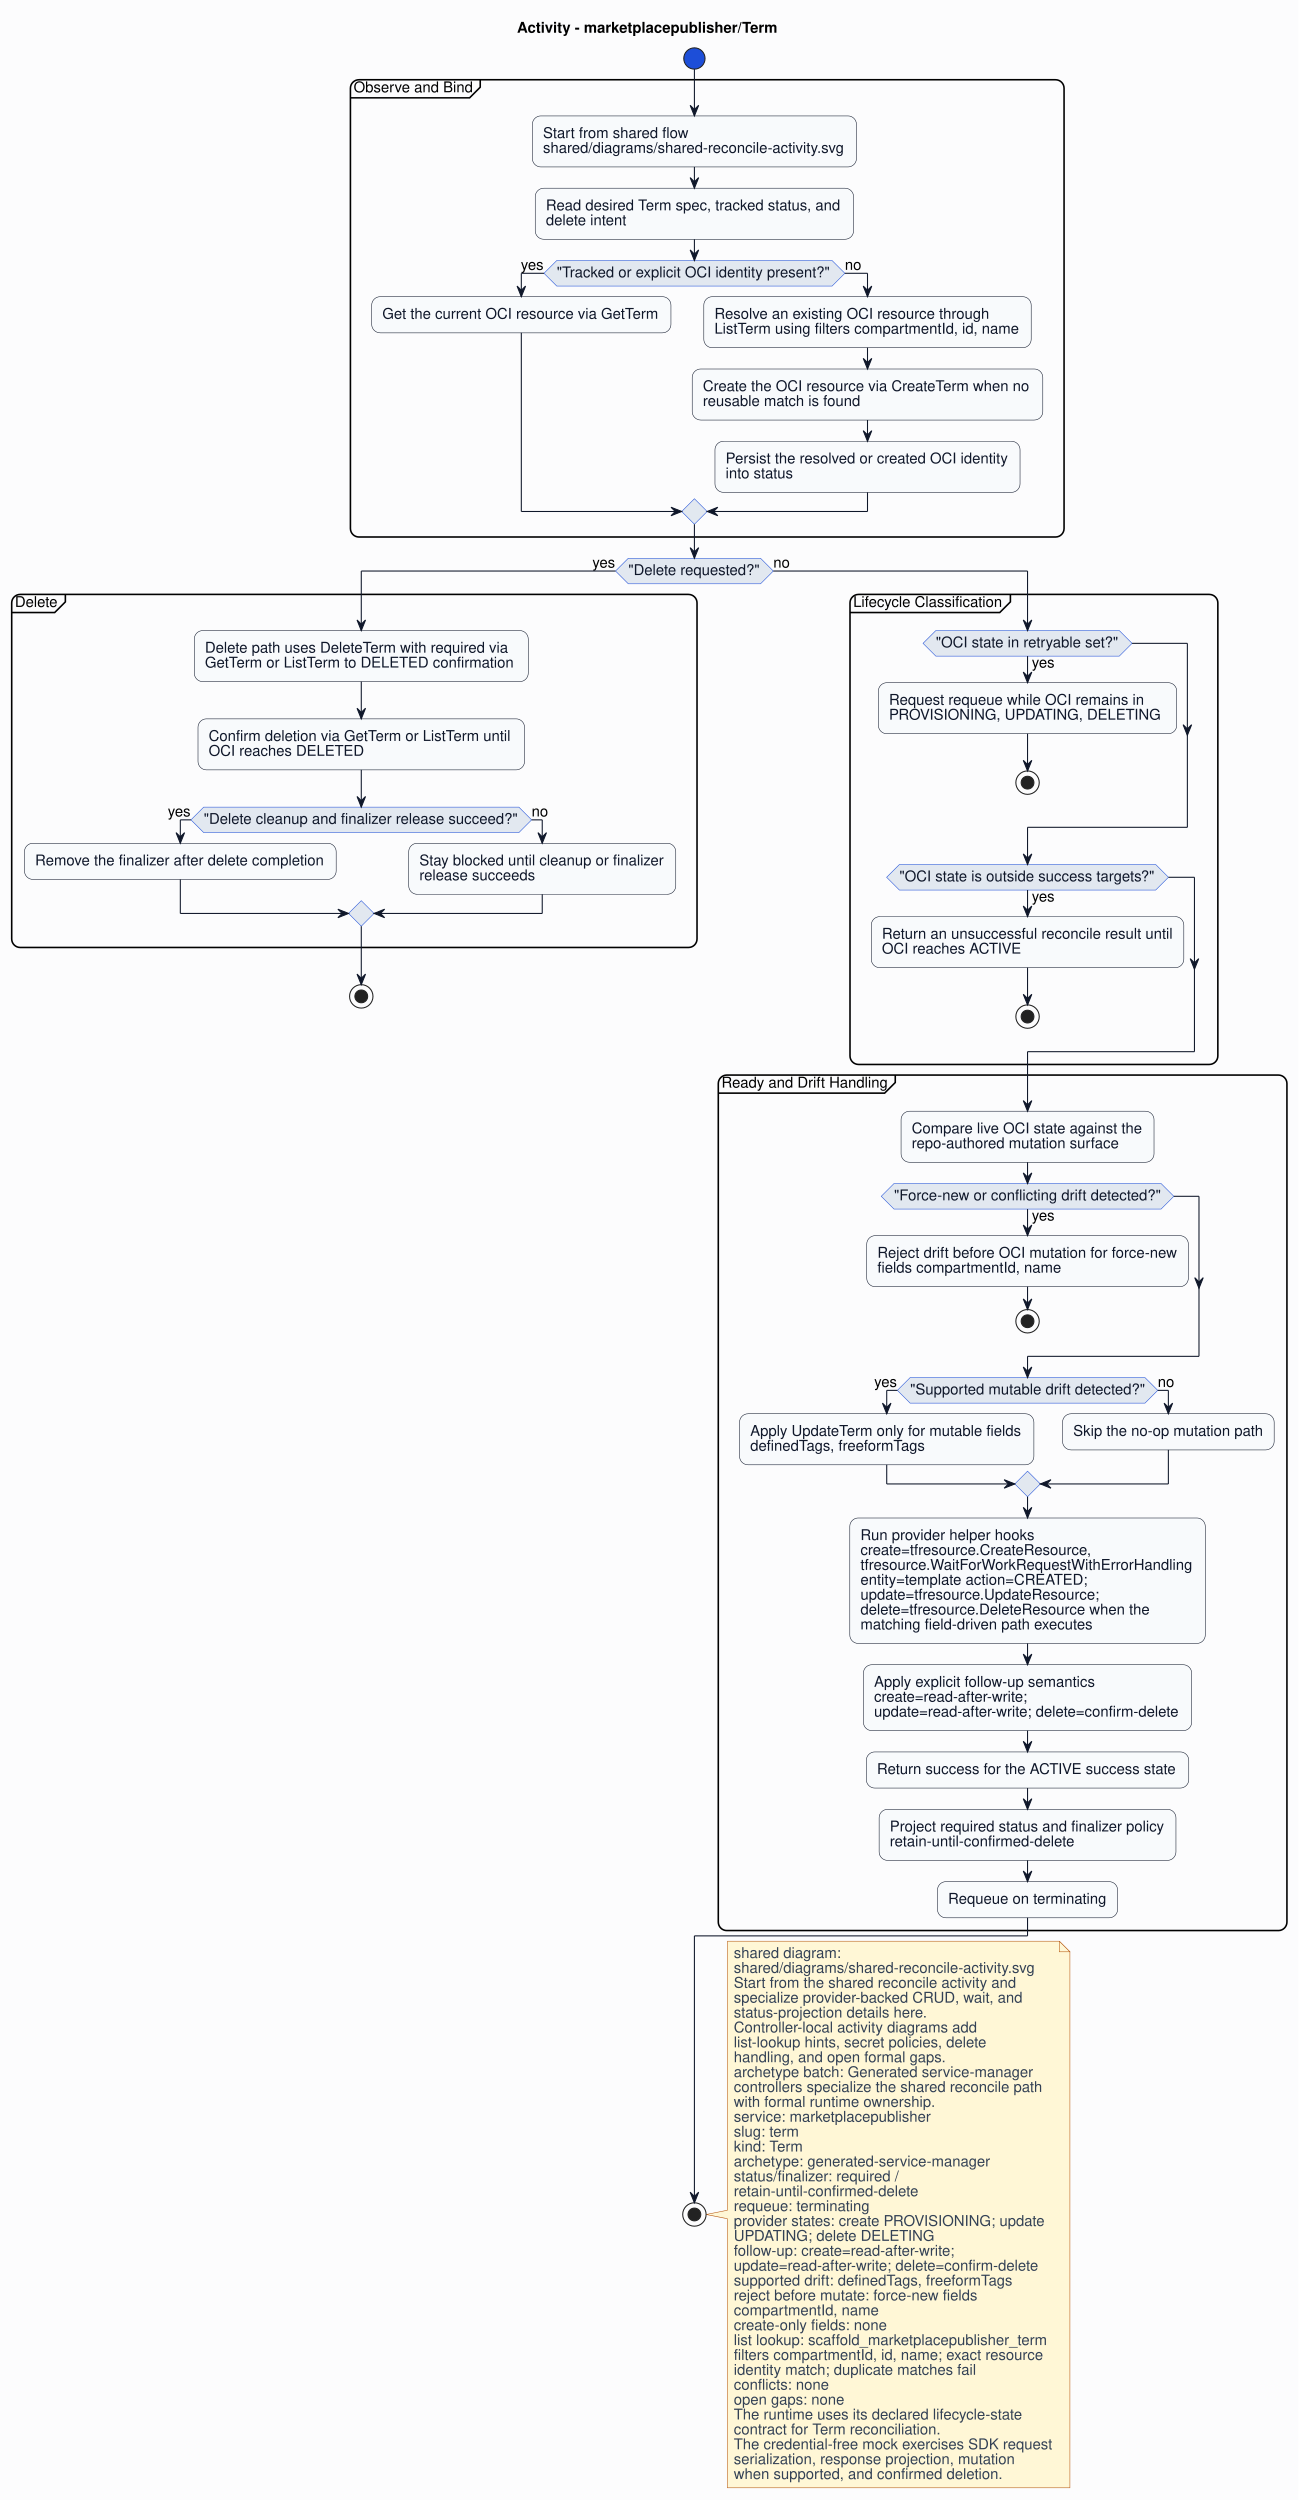
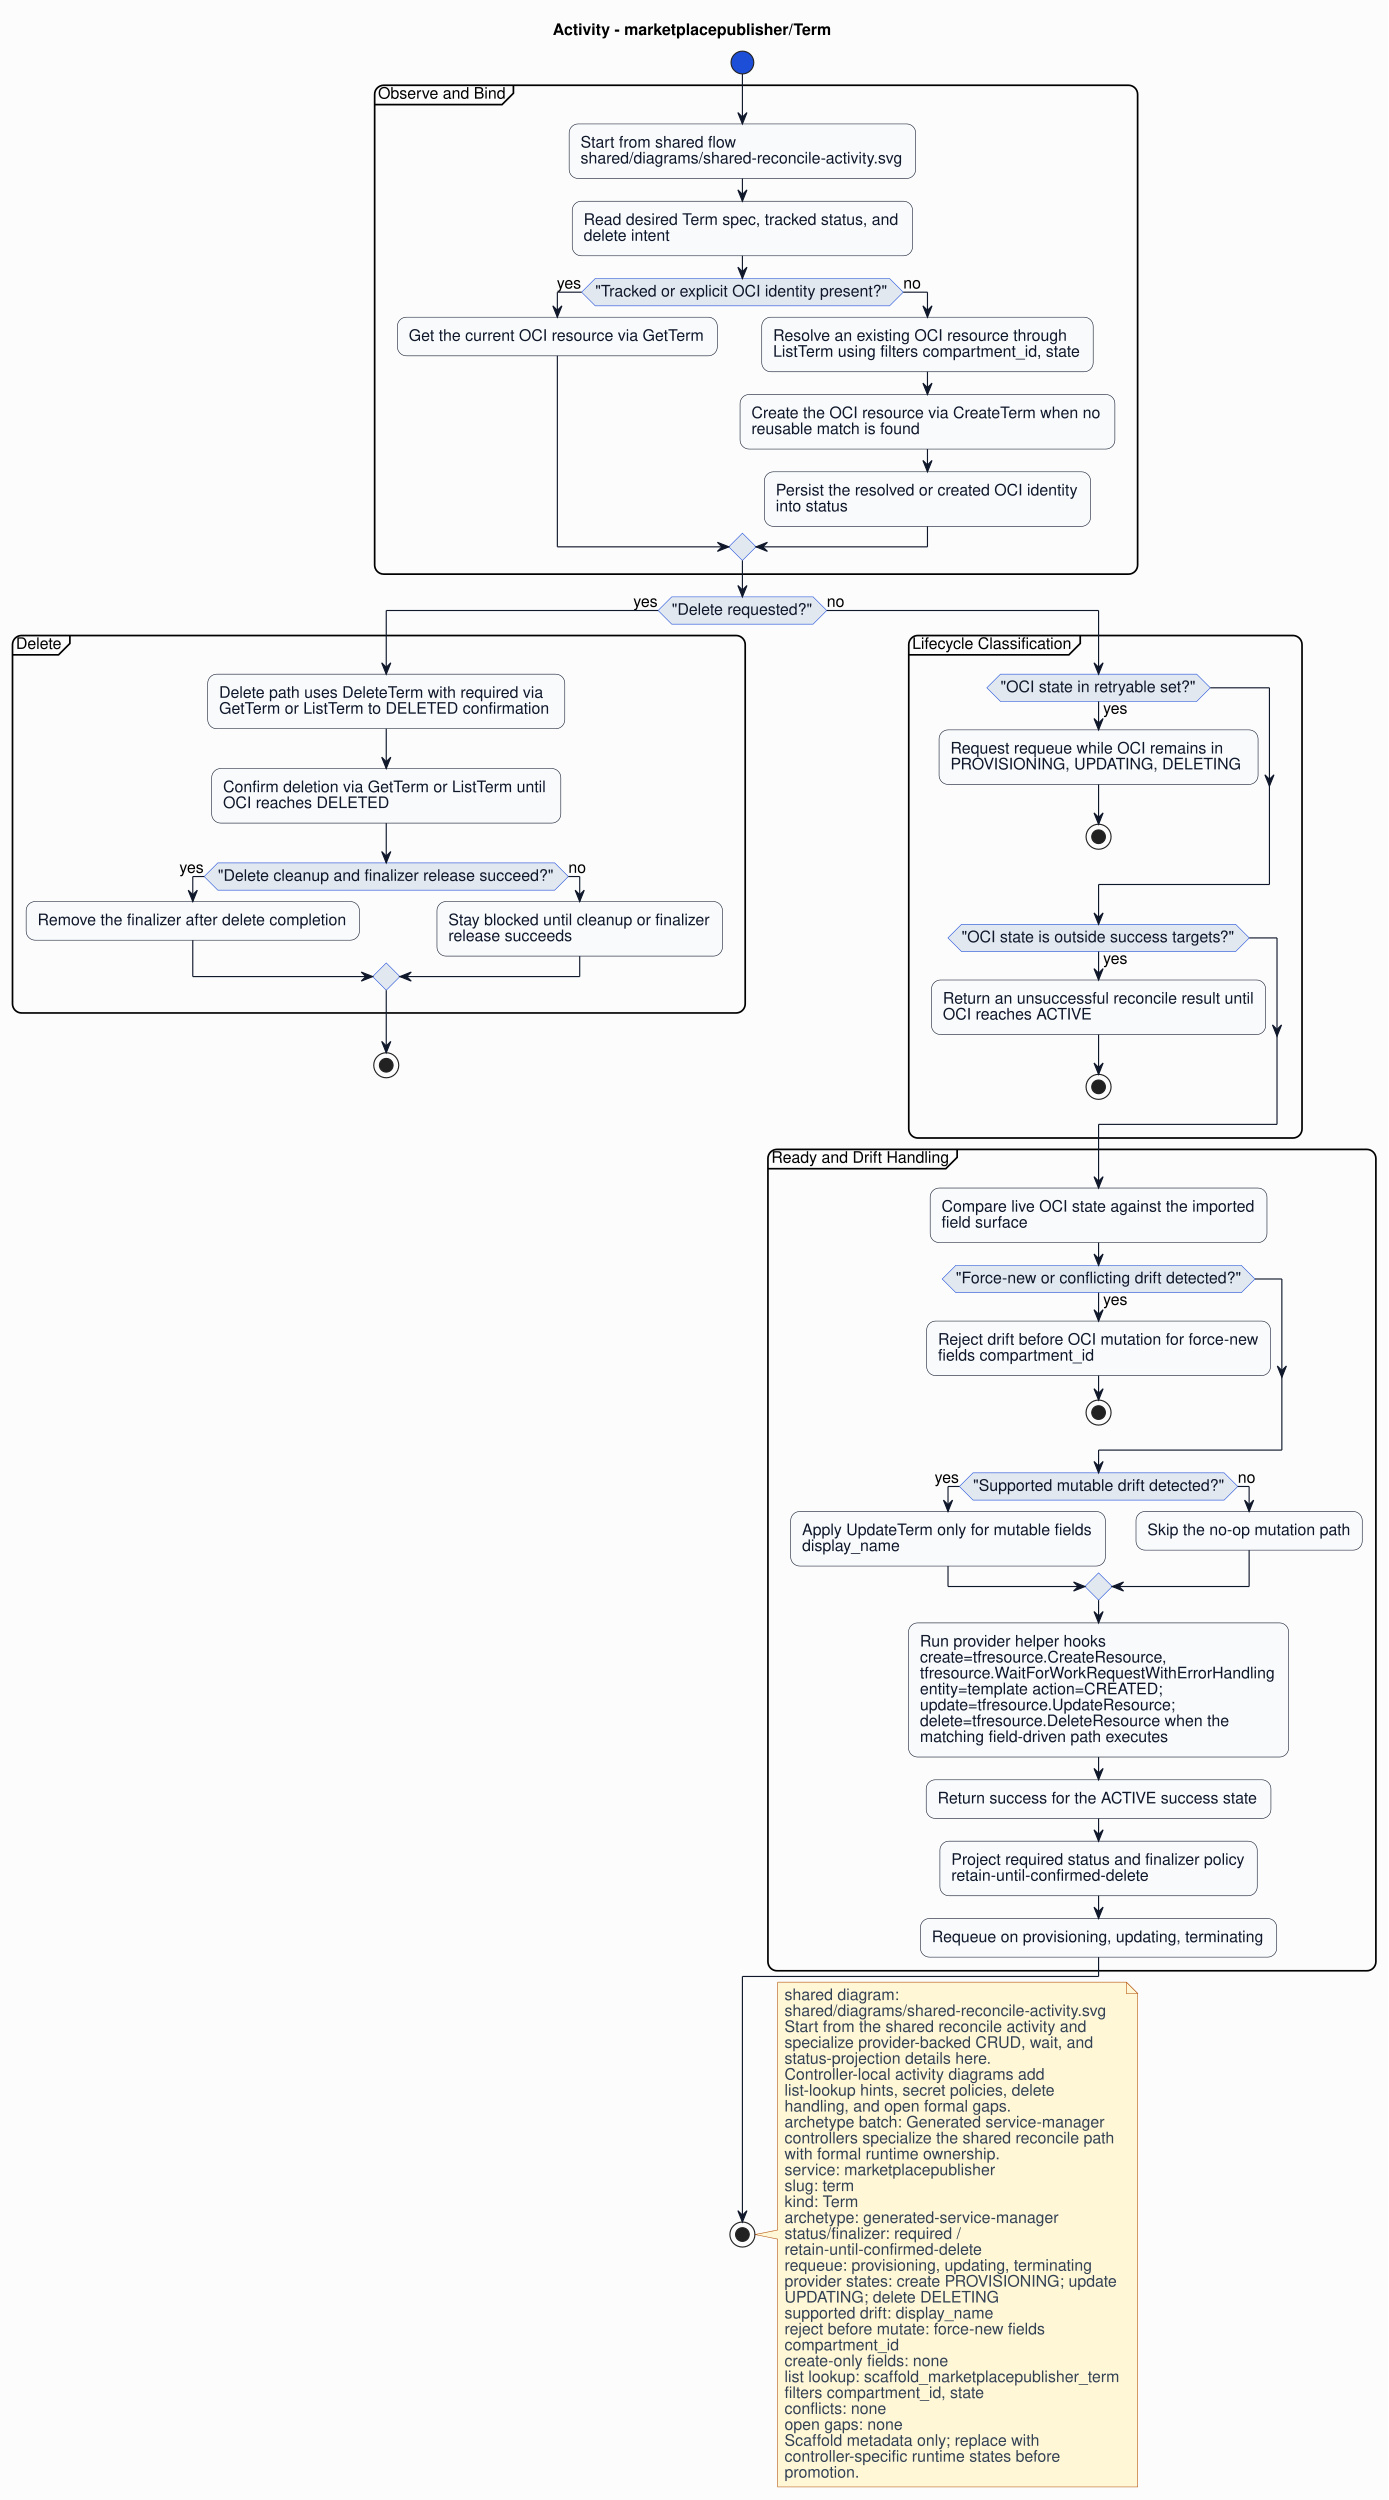
- <svg xmlns="http://www.w3.org/2000/svg" contentStyleType="text/css" data-diagram-type="ACTIVITY" height="2351px" preserveAspectRatio="none" style="width:1221px;height:2351px;background:#FCFCFD;" version="1.1" viewBox="0 0 1221 2351" width="1221px" zoomAndPan="magnify">
+ <svg xmlns="http://www.w3.org/2000/svg" contentStyleType="text/css" data-diagram-type="ACTIVITY" height="2199px" preserveAspectRatio="none" style="width:1221px;height:2199px;background:#FCFCFD;" version="1.1" viewBox="0 0 1221 2199" width="1221px" zoomAndPan="magnify">
  <defs />
  <g>
-     <rect fill="#FCFCFD" height="2351" style="stroke:none;stroke-width:1;" width="1221" x="0" y="0" />
+     <rect fill="#FCFCFD" height="2199" style="stroke:none;stroke-width:1;" width="1221" x="0" y="0" />
    <g class="title" data-source-line="10">
      <text fill="#000000" font-family="Helvetica" font-size="14" font-weight="bold" lengthAdjust="spacing" textLength="245.861" x="486.185" y="30.78">Activity - marketplacepublisher/Term</text>
    </g>
    <ellipse cx="653.023" cy="55" fill="#1D4ED8" rx="10" ry="10" style="stroke:#222222;stroke-width:1;" />
    <rect fill="none" height="430" rx="8" ry="8" style="stroke:#000000;stroke-width:1.5;" width="671.108" x="329.536" y="75" />
    <path d="M451.604,75 L451.604,82 L441.604,92 L329.536,92" fill="none" style="stroke:#000000;stroke-width:1.5;" />
    <text fill="#000000" font-family="Helvetica" font-size="14" lengthAdjust="spacing" textLength="112.068" x="332.536" y="86.78">Observe and Bind</text>
    <rect fill="#F8FAFC" height="48" rx="8" ry="8" style="stroke:#0F172A;stroke-width:0.5;" width="304.785" x="500.63" y="109" />
    <text fill="#0F172A" font-family="Helvetica" font-size="14" lengthAdjust="spacing" textLength="136.938" x="510.63" y="129.78">Start from shared flow</text>
    <text fill="#0F172A" font-family="Helvetica" font-size="14" lengthAdjust="spacing" textLength="284.785" x="510.63" y="143.78">shared/diagrams/shared-reconcile-activity.svg</text>
    <rect fill="#F8FAFC" height="48" rx="8" ry="8" style="stroke:#0F172A;stroke-width:0.5;" width="299.357" x="503.344" y="177" />
    <text fill="#0F172A" font-family="Helvetica" font-size="14" lengthAdjust="spacing" textLength="279.357" x="513.344" y="197.78">Read desired Term spec, tracked status, and</text>
    <text fill="#0F172A" font-family="Helvetica" font-size="14" lengthAdjust="spacing" textLength="76.282" x="513.344" y="211.78">delete intent</text>
    <polygon fill="#E2E8F0" points="523.557,245,782.489,245,794.489,257,782.489,269,523.557,269,511.557,257,523.557,245" style="stroke:#1D4ED8;stroke-width:0.5;" />
    <text fill="#0F172A" font-family="Helvetica" font-size="14" lengthAdjust="spacing" textLength="258.932" x="523.557" y="260.78">"Tracked or explicit OCI identity present?"</text>
    <text fill="#000000" font-family="Helvetica" font-size="14" lengthAdjust="spacing" textLength="21.786" x="489.771" y="253.78">yes</text>
    <text fill="#000000" font-family="Helvetica" font-size="14" lengthAdjust="spacing" textLength="15.572" x="794.489" y="253.78">no</text>
    <rect fill="#F8FAFC" height="34" rx="8" ry="8" style="stroke:#0F172A;stroke-width:0.5;" width="281.42" x="349.536" y="279" />
    <text fill="#0F172A" font-family="Helvetica" font-size="14" lengthAdjust="spacing" textLength="261.42" x="359.536" y="299.78">Get the current OCI resource via GetTerm</text>
-     <rect fill="#F8FAFC" height="48" rx="8" ry="8" style="stroke:#0F172A;stroke-width:0.5;" width="307.882" x="661.859" y="279" />
-     <text fill="#0F172A" font-family="Helvetica" font-size="14" lengthAdjust="spacing" textLength="259.909" x="671.859" y="299.78">Resolve an existing OCI resource through</text>
-     <text fill="#0F172A" font-family="Helvetica" font-size="14" lengthAdjust="spacing" textLength="287.882" x="671.859" y="313.78">ListTerm using filters compartmentId, id, name</text>
+     <rect fill="#F8FAFC" height="48" rx="8" ry="8" style="stroke:#0F172A;stroke-width:0.5;" width="291.544" x="670.028" y="279" />
+     <text fill="#0F172A" font-family="Helvetica" font-size="14" lengthAdjust="spacing" textLength="259.909" x="680.028" y="299.78">Resolve an existing OCI resource through</text>
+     <text fill="#0F172A" font-family="Helvetica" font-size="14" lengthAdjust="spacing" textLength="271.544" x="680.028" y="313.78">ListTerm using filters compartment_id, state</text>
    <rect fill="#F8FAFC" height="48" rx="8" ry="8" style="stroke:#0F172A;stroke-width:0.5;" width="329.688" x="650.956" y="347" />
    <text fill="#0F172A" font-family="Helvetica" font-size="14" lengthAdjust="spacing" textLength="309.688" x="660.956" y="367.78">Create the OCI resource via CreateTerm when no</text>
    <text fill="#0F172A" font-family="Helvetica" font-size="14" lengthAdjust="spacing" textLength="148.641" x="660.956" y="381.78">reusable match is found</text>
    <rect fill="#F8FAFC" height="48" rx="8" ry="8" style="stroke:#0F172A;stroke-width:0.5;" width="286.896" x="672.352" y="415" />
    <text fill="#0F172A" font-family="Helvetica" font-size="14" lengthAdjust="spacing" textLength="266.896" x="682.352" y="435.78">Persist the resolved or created OCI identity</text>
    <text fill="#0F172A" font-family="Helvetica" font-size="14" lengthAdjust="spacing" textLength="63.813" x="682.352" y="449.78">into status</text>
    <polygon fill="#E2E8F0" points="653.023,469,665.023,481,653.023,493,641.023,481,653.023,469" style="stroke:#1D4ED8;stroke-width:0.5;" />
    <polygon fill="#E2E8F0" points="590.847,525,715.199,525,727.199,537,715.199,549,590.847,549,578.847,537,590.847,525" style="stroke:#1D4ED8;stroke-width:0.5;" />
    <text fill="#0F172A" font-family="Helvetica" font-size="14" lengthAdjust="spacing" textLength="124.353" x="590.847" y="540.78">"Delete requested?"</text>
    <text fill="#000000" font-family="Helvetica" font-size="14" lengthAdjust="spacing" textLength="21.786" x="557.061" y="533.78">yes</text>
    <text fill="#000000" font-family="Helvetica" font-size="14" lengthAdjust="spacing" textLength="15.572" x="727.199" y="533.78">no</text>
    <rect fill="none" height="332" rx="8" ry="8" style="stroke:#000000;stroke-width:1.5;" width="644.481" x="11" y="559" />
    <path d="M61.469,559 L61.469,566 L51.469,576 L11,576" fill="none" style="stroke:#000000;stroke-width:1.5;" />
    <text fill="#000000" font-family="Helvetica" font-size="14" lengthAdjust="spacing" textLength="40.469" x="14" y="570.78">Delete</text>
    <rect fill="#F8FAFC" height="48" rx="8" ry="8" style="stroke:#0F172A;stroke-width:0.5;" width="314.075" x="182.707" y="593" />
    <text fill="#0F172A" font-family="Helvetica" font-size="14" lengthAdjust="spacing" textLength="287.916" x="192.707" y="613.78">Delete path uses DeleteTerm with required via</text>
    <text fill="#0F172A" font-family="Helvetica" font-size="14" lengthAdjust="spacing" textLength="294.075" x="192.707" y="627.78">GetTerm or ListTerm to DELETED confirmation</text>
    <rect fill="#F8FAFC" height="48" rx="8" ry="8" style="stroke:#0F172A;stroke-width:0.5;" width="307.089" x="186.2" y="676" />
    <text fill="#0F172A" font-family="Helvetica" font-size="14" lengthAdjust="spacing" textLength="287.089" x="196.2" y="696.78">Confirm deletion via GetTerm or ListTerm until</text>
    <text fill="#0F172A" font-family="Helvetica" font-size="14" lengthAdjust="spacing" textLength="147.048" x="196.2" y="710.78">OCI reaches DELETED</text>
    <polygon fill="#E2E8F0" points="191.572,759,487.916,759,499.916,771,487.916,783,191.572,783,179.572,771,191.572,759" style="stroke:#1D4ED8;stroke-width:0.5;" />
    <text fill="#0F172A" font-family="Helvetica" font-size="14" lengthAdjust="spacing" textLength="296.345" x="191.572" y="774.78">"Delete cleanup and finalizer release succeed?"</text>
    <text fill="#000000" font-family="Helvetica" font-size="14" lengthAdjust="spacing" textLength="21.786" x="157.786" y="767.78">yes</text>
    <text fill="#000000" font-family="Helvetica" font-size="14" lengthAdjust="spacing" textLength="15.572" x="499.916" y="767.78">no</text>
    <rect fill="#F8FAFC" height="34" rx="8" ry="8" style="stroke:#0F172A;stroke-width:0.5;" width="293.144" x="23" y="793" />
    <text fill="#0F172A" font-family="Helvetica" font-size="14" lengthAdjust="spacing" textLength="273.144" x="33" y="813.78">Remove the finalizer after delete completion</text>
    <rect fill="#F8FAFC" height="48" rx="8" ry="8" style="stroke:#0F172A;stroke-width:0.5;" width="251.13" x="384.352" y="793" />
    <text fill="#0F172A" font-family="Helvetica" font-size="14" lengthAdjust="spacing" textLength="231.13" x="394.352" y="813.78">Stay blocked until cleanup or finalizer</text>
    <text fill="#0F172A" font-family="Helvetica" font-size="14" lengthAdjust="spacing" textLength="108.951" x="394.352" y="827.78">release succeeds</text>
    <polygon fill="#E2E8F0" points="339.744,847,351.744,859,339.744,871,327.744,859,339.744,847" style="stroke:#1D4ED8;stroke-width:0.5;" />
    <ellipse cx="339.744" cy="937" fill="none" rx="11" ry="11" style="stroke:#222222;stroke-width:1;" />
    <ellipse cx="339.744" cy="937" fill="#222222" rx="6" ry="6" style="stroke:#222222;stroke-width:1;" />
    <rect fill="none" height="442" rx="8" ry="8" style="stroke:#000000;stroke-width:1.5;" width="345.916" x="799.344" y="559" />
    <path d="M950.178,559 L950.178,566 L940.178,576 L799.344,576" fill="none" style="stroke:#000000;stroke-width:1.5;" />
    <text fill="#000000" font-family="Helvetica" font-size="14" lengthAdjust="spacing" textLength="140.834" x="802.344" y="570.78">Lifecycle Classification</text>
    <rect fill="#F8FAFC" height="48" rx="8" ry="8" style="stroke:#0F172A;stroke-width:0.5;" width="280.593" x="826.005" y="642" />
    <text fill="#0F172A" font-family="Helvetica" font-size="14" lengthAdjust="spacing" textLength="240.454" x="836.005" y="662.78">Request requeue while OCI remains in</text>
    <text fill="#0F172A" font-family="Helvetica" font-size="14" lengthAdjust="spacing" textLength="260.593" x="836.005" y="676.78">PROVISIONING, UPDATING, DELETING</text>
    <ellipse cx="966.302" cy="736" fill="none" rx="11" ry="11" style="stroke:#222222;stroke-width:1;" />
    <ellipse cx="966.302" cy="736" fill="#222222" rx="6" ry="6" style="stroke:#222222;stroke-width:1;" />
    <polygon fill="#E2E8F0" points="880.019,593,1052.585,593,1064.585,605,1052.585,617,880.019,617,868.019,605,880.019,593" style="stroke:#1D4ED8;stroke-width:0.5;" />
    <text fill="#000000" font-family="Helvetica" font-size="14" lengthAdjust="spacing" textLength="21.786" x="970.302" y="627.78">yes</text>
    <text fill="#0F172A" font-family="Helvetica" font-size="14" lengthAdjust="spacing" textLength="172.566" x="880.019" y="608.78">"OCI state in retryable set?"</text>
    <rect fill="#F8FAFC" height="48" rx="8" ry="8" style="stroke:#0F172A;stroke-width:0.5;" width="293.916" x="819.344" y="862" />
    <text fill="#0F172A" font-family="Helvetica" font-size="14" lengthAdjust="spacing" textLength="273.916" x="829.344" y="882.78">Return an unsuccessful reconcile result until</text>
    <text fill="#0F172A" font-family="Helvetica" font-size="14" lengthAdjust="spacing" textLength="133.041" x="829.344" y="896.78">OCI reaches ACTIVE</text>
    <ellipse cx="966.302" cy="956" fill="none" rx="11" ry="11" style="stroke:#222222;stroke-width:1;" />
    <ellipse cx="966.302" cy="956" fill="#222222" rx="6" ry="6" style="stroke:#222222;stroke-width:1;" />
    <polygon fill="#E2E8F0" points="845.781,813,1086.823,813,1098.823,825,1086.823,837,845.781,837,833.781,825,845.781,813" style="stroke:#1D4ED8;stroke-width:0.5;" />
    <text fill="#000000" font-family="Helvetica" font-size="14" lengthAdjust="spacing" textLength="21.786" x="970.302" y="847.78">yes</text>
    <text fill="#0F172A" font-family="Helvetica" font-size="14" lengthAdjust="spacing" textLength="241.042" x="845.781" y="828.78">"OCI state is outside success targets?"</text>
-     <rect fill="none" height="804.5" rx="8" ry="8" style="stroke:#000000;stroke-width:1.5;" width="534.751" x="675.481" y="1011" />
+     <rect fill="none" height="722.5" rx="8" ry="8" style="stroke:#000000;stroke-width:1.5;" width="534.751" x="675.481" y="1011" />
    <path d="M841.901,1011 L841.901,1018 L831.901,1028 L675.481,1028" fill="none" style="stroke:#000000;stroke-width:1.5;" />
    <text fill="#000000" font-family="Helvetica" font-size="14" lengthAdjust="spacing" textLength="156.42" x="678.481" y="1022.78">Ready and Drift Handling</text>
-     <rect fill="#F8FAFC" height="48" rx="8" ry="8" style="stroke:#0F172A;stroke-width:0.5;" width="237.882" x="847.361" y="1045" />
-     <text fill="#0F172A" font-family="Helvetica" font-size="14" lengthAdjust="spacing" textLength="217.882" x="857.361" y="1065.78">Compare live OCI state against the</text>
-     <text fill="#0F172A" font-family="Helvetica" font-size="14" lengthAdjust="spacing" textLength="195.337" x="857.361" y="1079.78">repo-authored mutation surface</text>
+     <rect fill="#F8FAFC" height="48" rx="8" ry="8" style="stroke:#0F172A;stroke-width:0.5;" width="296.24" x="818.182" y="1045" />
+     <text fill="#0F172A" font-family="Helvetica" font-size="14" lengthAdjust="spacing" textLength="276.24" x="828.182" y="1065.78">Compare live OCI state against the imported</text>
+     <text fill="#0F172A" font-family="Helvetica" font-size="14" lengthAdjust="spacing" textLength="75.482" x="828.182" y="1079.78">field surface</text>
    <rect fill="#F8FAFC" height="48" rx="8" ry="8" style="stroke:#0F172A;stroke-width:0.5;" width="302.447" x="815.078" y="1162" />
    <text fill="#0F172A" font-family="Helvetica" font-size="14" lengthAdjust="spacing" textLength="282.447" x="825.078" y="1182.78">Reject drift before OCI mutation for force-new</text>
-     <text fill="#0F172A" font-family="Helvetica" font-size="14" lengthAdjust="spacing" textLength="172.744" x="825.078" y="1196.78">fields compartmentId, name</text>
+     <text fill="#0F172A" font-family="Helvetica" font-size="14" lengthAdjust="spacing" textLength="136.951" x="825.078" y="1196.78">fields compartment_id</text>
    <ellipse cx="966.302" cy="1242.5" fill="none" rx="11" ry="11" style="stroke:#222222;stroke-width:1;" />
    <ellipse cx="966.302" cy="1242.5" fill="#222222" rx="6" ry="6" style="stroke:#222222;stroke-width:1;" />
    <polygon fill="#E2E8F0" points="840.719,1113,1091.885,1113,1103.885,1125,1091.885,1137,840.719,1137,828.719,1125,840.719,1113" style="stroke:#1D4ED8;stroke-width:0.5;" />
    <text fill="#000000" font-family="Helvetica" font-size="14" lengthAdjust="spacing" textLength="21.786" x="970.302" y="1147.78">yes</text>
    <text fill="#0F172A" font-family="Helvetica" font-size="14" lengthAdjust="spacing" textLength="251.166" x="840.719" y="1128.78">"Force-new or conflicting drift detected?"</text>
    <polygon fill="#E2E8F0" points="855.874,1295.5,1076.729,1295.5,1088.729,1307.5,1076.729,1319.5,855.874,1319.5,843.874,1307.5,855.874,1295.5" style="stroke:#1D4ED8;stroke-width:0.5;" />
    <text fill="#0F172A" font-family="Helvetica" font-size="14" lengthAdjust="spacing" textLength="220.856" x="855.874" y="1311.28">"Supported mutable drift detected?"</text>
    <text fill="#000000" font-family="Helvetica" font-size="14" lengthAdjust="spacing" textLength="21.786" x="822.088" y="1304.28">yes</text>
    <text fill="#000000" font-family="Helvetica" font-size="14" lengthAdjust="spacing" textLength="15.572" x="1088.729" y="1304.28">no</text>
    <rect fill="#F8FAFC" height="48" rx="8" ry="8" style="stroke:#0F172A;stroke-width:0.5;" width="276.785" x="695.481" y="1329.5" />
    <text fill="#0F172A" font-family="Helvetica" font-size="14" lengthAdjust="spacing" textLength="256.785" x="705.481" y="1350.28">Apply UpdateTerm only for mutable fields</text>
-     <text fill="#0F172A" font-family="Helvetica" font-size="14" lengthAdjust="spacing" textLength="168.082" x="705.481" y="1364.28">definedTags, freeformTags</text>
+     <text fill="#0F172A" font-family="Helvetica" font-size="14" lengthAdjust="spacing" textLength="86.386" x="705.481" y="1364.28">display_name</text>
    <rect fill="#F8FAFC" height="34" rx="8" ry="8" style="stroke:#0F172A;stroke-width:0.5;" width="199.006" x="999.227" y="1329.5" />
    <text fill="#0F172A" font-family="Helvetica" font-size="14" lengthAdjust="spacing" textLength="179.006" x="1009.227" y="1350.28">Skip the no-op mutation path</text>
    <polygon fill="#E2E8F0" points="966.302,1383.5,978.302,1395.5,966.302,1407.5,954.302,1395.5,966.302,1383.5" style="stroke:#1D4ED8;stroke-width:0.5;" />
    <rect fill="#F8FAFC" height="118" rx="8" ry="8" style="stroke:#0F172A;stroke-width:0.5;" width="334.316" x="799.144" y="1427.5" />
    <text fill="#0F172A" font-family="Helvetica" font-size="14" lengthAdjust="spacing" textLength="164.206" x="809.144" y="1448.28">Run provider helper hooks</text>
    <text fill="#0F172A" font-family="Helvetica" font-size="14" lengthAdjust="spacing" textLength="219.051" x="809.144" y="1462.28">create=tfresource.CreateResource,</text>
    <text fill="#0F172A" font-family="Helvetica" font-size="14" lengthAdjust="spacing" textLength="314.316" x="809.144" y="1476.28">tfresource.WaitForWorkRequestWithErrorHandling</text>
    <text fill="#0F172A" font-family="Helvetica" font-size="14" lengthAdjust="spacing" textLength="215.544" x="809.144" y="1490.28">entity=template action=CREATED;</text>
    <text fill="#0F172A" font-family="Helvetica" font-size="14" lengthAdjust="spacing" textLength="226.085" x="809.144" y="1504.28">update=tfresource.UpdateResource;</text>
    <text fill="#0F172A" font-family="Helvetica" font-size="14" lengthAdjust="spacing" textLength="273.554" x="809.144" y="1518.28">delete=tfresource.DeleteResource when the</text>
    <text fill="#0F172A" font-family="Helvetica" font-size="14" lengthAdjust="spacing" textLength="220.233" x="809.144" y="1532.28">matching field-driven path executes</text>
-     <rect fill="#F8FAFC" height="62" rx="8" ry="8" style="stroke:#0F172A;stroke-width:0.5;" width="308.716" x="811.944" y="1565.5" />
-     <text fill="#0F172A" font-family="Helvetica" font-size="14" lengthAdjust="spacing" textLength="208.53" x="821.944" y="1586.28">Apply explicit follow-up semantics</text>
-     <text fill="#0F172A" font-family="Helvetica" font-size="14" lengthAdjust="spacing" textLength="145.893" x="821.944" y="1600.28">create=read-after-write;</text>
-     <text fill="#0F172A" font-family="Helvetica" font-size="14" lengthAdjust="spacing" textLength="288.716" x="821.944" y="1614.28">update=read-after-write; delete=confirm-delete</text>
-     <rect fill="#F8FAFC" height="34" rx="8" ry="8" style="stroke:#0F172A;stroke-width:0.5;" width="303.22" x="814.692" y="1647.5" />
-     <text fill="#0F172A" font-family="Helvetica" font-size="14" lengthAdjust="spacing" textLength="283.22" x="824.692" y="1668.28">Return success for the ACTIVE success state</text>
-     <rect fill="#F8FAFC" height="48" rx="8" ry="8" style="stroke:#0F172A;stroke-width:0.5;" width="279.13" x="826.737" y="1701.5" />
-     <text fill="#0F172A" font-family="Helvetica" font-size="14" lengthAdjust="spacing" textLength="259.13" x="836.737" y="1722.28">Project required status and finalizer policy</text>
-     <text fill="#0F172A" font-family="Helvetica" font-size="14" lengthAdjust="spacing" textLength="174.303" x="836.737" y="1736.28">retain-until-confirmed-delete</text>
-     <rect fill="#F8FAFC" height="34" rx="8" ry="8" style="stroke:#0F172A;stroke-width:0.5;" width="169.434" x="881.585" y="1769.5" />
-     <text fill="#0F172A" font-family="Helvetica" font-size="14" lengthAdjust="spacing" textLength="149.434" x="891.585" y="1790.28">Requeue on terminating</text>
-     <path d="M684.023,1825.5 L684.023,2078.5 L664.023,2082.5 L684.023,2086.5 L684.023,2339.5 A0,0 0 0 0 684.023,2339.5 L1006.146,2339.5 A0,0 0 0 0 1006.146,2339.5 L1006.146,1835.5 L996.146,1825.5 L684.023,1825.5 A0,0 0 0 0 684.023,1825.5" fill="#FFF7D6" style="stroke:#B45309;stroke-width:0.5;" />
-     <path d="M996.146,1825.5 L996.146,1835.5 L1006.146,1835.5 L996.146,1825.5" fill="#FFF7D6" style="stroke:#B45309;stroke-width:0.5;" />
-     <text fill="#334155" font-family="Helvetica" font-size="14" lengthAdjust="spacing" textLength="101.165" x="690.023" y="1841.28">shared diagram:</text>
-     <text fill="#334155" font-family="Helvetica" font-size="14" lengthAdjust="spacing" textLength="284.785" x="690.023" y="1855.28">shared/diagrams/shared-reconcile-activity.svg</text>
-     <text fill="#334155" font-family="Helvetica" font-size="14" lengthAdjust="spacing" textLength="265.344" x="690.023" y="1869.28">Start from the shared reconcile activity and</text>
-     <text fill="#334155" font-family="Helvetica" font-size="14" lengthAdjust="spacing" textLength="273.896" x="690.023" y="1883.28">specialize provider-backed CRUD, wait, and</text>
-     <text fill="#334155" font-family="Helvetica" font-size="14" lengthAdjust="spacing" textLength="182.875" x="690.023" y="1897.28">status-projection details here.</text>
-     <text fill="#334155" font-family="Helvetica" font-size="14" lengthAdjust="spacing" textLength="229.537" x="690.023" y="1911.28">Controller-local activity diagrams add</text>
-     <text fill="#334155" font-family="Helvetica" font-size="14" lengthAdjust="spacing" textLength="238.895" x="690.023" y="1925.28">list-lookup hints, secret policies, delete</text>
-     <text fill="#334155" font-family="Helvetica" font-size="14" lengthAdjust="spacing" textLength="200.033" x="690.023" y="1939.28">handling, and open formal gaps.</text>
-     <text fill="#334155" font-family="Helvetica" font-size="14" lengthAdjust="spacing" textLength="281.709" x="690.023" y="1953.28">archetype batch: Generated service-manager</text>
-     <text fill="#334155" font-family="Helvetica" font-size="14" lengthAdjust="spacing" textLength="291.047" x="690.023" y="1967.28">controllers specialize the shared reconcile path</text>
-     <text fill="#334155" font-family="Helvetica" font-size="14" lengthAdjust="spacing" textLength="189.848" x="690.023" y="1981.28">with formal runtime ownership.</text>
-     <text fill="#334155" font-family="Helvetica" font-size="14" lengthAdjust="spacing" textLength="185.192" x="690.023" y="1995.28">service: marketplacepublisher</text>
-     <text fill="#334155" font-family="Helvetica" font-size="14" lengthAdjust="spacing" textLength="61.462" x="690.023" y="2009.28">slug: term</text>
-     <text fill="#334155" font-family="Helvetica" font-size="14" lengthAdjust="spacing" textLength="66.124" x="690.023" y="2023.28">kind: Term</text>
-     <text fill="#334155" font-family="Helvetica" font-size="14" lengthAdjust="spacing" textLength="241.24" x="690.023" y="2037.28">archetype: generated-service-manager</text>
-     <text fill="#334155" font-family="Helvetica" font-size="14" lengthAdjust="spacing" textLength="156.406" x="690.023" y="2051.28">status/finalizer: required /</text>
-     <text fill="#334155" font-family="Helvetica" font-size="14" lengthAdjust="spacing" textLength="174.303" x="690.023" y="2065.28">retain-until-confirmed-delete</text>
-     <text fill="#334155" font-family="Helvetica" font-size="14" lengthAdjust="spacing" textLength="128.413" x="690.023" y="2079.28">requeue: terminating</text>
-     <text fill="#334155" font-family="Helvetica" font-size="14" lengthAdjust="spacing" textLength="295.682" x="690.023" y="2093.28">provider states: create PROVISIONING; update</text>
-     <text fill="#334155" font-family="Helvetica" font-size="14" lengthAdjust="spacing" textLength="192.165" x="690.023" y="2107.28">UPDATING; delete DELETING</text>
-     <text fill="#334155" font-family="Helvetica" font-size="14" lengthAdjust="spacing" textLength="209.699" x="690.023" y="2121.28">follow-up: create=read-after-write;</text>
-     <text fill="#334155" font-family="Helvetica" font-size="14" lengthAdjust="spacing" textLength="288.716" x="690.023" y="2135.28">update=read-after-write; delete=confirm-delete</text>
-     <text fill="#334155" font-family="Helvetica" font-size="14" lengthAdjust="spacing" textLength="265.357" x="690.023" y="2149.28">supported drift: definedTags, freeformTags</text>
-     <text fill="#334155" font-family="Helvetica" font-size="14" lengthAdjust="spacing" textLength="230.33" x="690.023" y="2163.28">reject before mutate: force-new fields</text>
-     <text fill="#334155" font-family="Helvetica" font-size="14" lengthAdjust="spacing" textLength="136.172" x="690.023" y="2177.28">compartmentId, name</text>
-     <text fill="#334155" font-family="Helvetica" font-size="14" lengthAdjust="spacing" textLength="144.751" x="690.023" y="2191.28">create-only fields: none</text>
-     <text fill="#334155" font-family="Helvetica" font-size="14" lengthAdjust="spacing" textLength="294.923" x="690.023" y="2205.28">list lookup: scaffold_marketplacepublisher_term</text>
-     <text fill="#334155" font-family="Helvetica" font-size="14" lengthAdjust="spacing" textLength="291.785" x="690.023" y="2219.28">filters compartmentId, id, name; exact resource</text>
-     <text fill="#334155" font-family="Helvetica" font-size="14" lengthAdjust="spacing" textLength="228.778" x="690.023" y="2233.28">identity match; duplicate matches fail</text>
-     <text fill="#334155" font-family="Helvetica" font-size="14" lengthAdjust="spacing" textLength="89.496" x="690.023" y="2247.28">conflicts: none</text>
-     <text fill="#334155" font-family="Helvetica" font-size="14" lengthAdjust="spacing" textLength="104.316" x="690.023" y="2261.28">open gaps: none</text>
-     <text fill="#334155" font-family="Helvetica" font-size="14" lengthAdjust="spacing" textLength="272.337" x="690.023" y="2275.28">The runtime uses its declared lifecycle-state</text>
-     <text fill="#334155" font-family="Helvetica" font-size="14" lengthAdjust="spacing" textLength="196.068" x="690.023" y="2289.28">contract for Term reconciliation.</text>
-     <text fill="#334155" font-family="Helvetica" font-size="14" lengthAdjust="spacing" textLength="301.123" x="690.023" y="2303.28">The credential-free mock exercises SDK request</text>
-     <text fill="#334155" font-family="Helvetica" font-size="14" lengthAdjust="spacing" textLength="265.364" x="690.023" y="2317.28">serialization, response projection, mutation</text>
-     <text fill="#334155" font-family="Helvetica" font-size="14" lengthAdjust="spacing" textLength="252.943" x="690.023" y="2331.28">when supported, and confirmed deletion.</text>
-     <ellipse cx="653.023" cy="2082.5" fill="none" rx="11" ry="11" style="stroke:#222222;stroke-width:1;" />
-     <ellipse cx="653.023" cy="2082.5" fill="#222222" rx="6" ry="6" style="stroke:#222222;stroke-width:1;" />
+     <rect fill="#F8FAFC" height="34" rx="8" ry="8" style="stroke:#0F172A;stroke-width:0.5;" width="303.22" x="814.692" y="1565.5" />
+     <text fill="#0F172A" font-family="Helvetica" font-size="14" lengthAdjust="spacing" textLength="283.22" x="824.692" y="1586.28">Return success for the ACTIVE success state</text>
+     <rect fill="#F8FAFC" height="48" rx="8" ry="8" style="stroke:#0F172A;stroke-width:0.5;" width="279.13" x="826.737" y="1619.5" />
+     <text fill="#0F172A" font-family="Helvetica" font-size="14" lengthAdjust="spacing" textLength="259.13" x="836.737" y="1640.28">Project required status and finalizer policy</text>
+     <text fill="#0F172A" font-family="Helvetica" font-size="14" lengthAdjust="spacing" textLength="174.303" x="836.737" y="1654.28">retain-until-confirmed-delete</text>
+     <rect fill="#F8FAFC" height="34" rx="8" ry="8" style="stroke:#0F172A;stroke-width:0.5;" width="313.419" x="809.592" y="1687.5" />
+     <text fill="#0F172A" font-family="Helvetica" font-size="14" lengthAdjust="spacing" textLength="293.419" x="819.592" y="1708.28">Requeue on provisioning, updating, terminating</text>
+     <path d="M684.023,1743.5 L684.023,1961.5 L664.023,1965.5 L684.023,1969.5 L684.023,2187.5 A0,0 0 0 0 684.023,2187.5 L1000.705,2187.5 A0,0 0 0 0 1000.705,2187.5 L1000.705,1753.5 L990.705,1743.5 L684.023,1743.5 A0,0 0 0 0 684.023,1743.5" fill="#FFF7D6" style="stroke:#B45309;stroke-width:0.5;" />
+     <path d="M990.705,1743.5 L990.705,1753.5 L1000.705,1753.5 L990.705,1743.5" fill="#FFF7D6" style="stroke:#B45309;stroke-width:0.5;" />
+     <text fill="#334155" font-family="Helvetica" font-size="14" lengthAdjust="spacing" textLength="101.165" x="690.023" y="1759.28">shared diagram:</text>
+     <text fill="#334155" font-family="Helvetica" font-size="14" lengthAdjust="spacing" textLength="284.785" x="690.023" y="1773.28">shared/diagrams/shared-reconcile-activity.svg</text>
+     <text fill="#334155" font-family="Helvetica" font-size="14" lengthAdjust="spacing" textLength="265.344" x="690.023" y="1787.28">Start from the shared reconcile activity and</text>
+     <text fill="#334155" font-family="Helvetica" font-size="14" lengthAdjust="spacing" textLength="273.896" x="690.023" y="1801.28">specialize provider-backed CRUD, wait, and</text>
+     <text fill="#334155" font-family="Helvetica" font-size="14" lengthAdjust="spacing" textLength="182.875" x="690.023" y="1815.28">status-projection details here.</text>
+     <text fill="#334155" font-family="Helvetica" font-size="14" lengthAdjust="spacing" textLength="229.537" x="690.023" y="1829.28">Controller-local activity diagrams add</text>
+     <text fill="#334155" font-family="Helvetica" font-size="14" lengthAdjust="spacing" textLength="238.895" x="690.023" y="1843.28">list-lookup hints, secret policies, delete</text>
+     <text fill="#334155" font-family="Helvetica" font-size="14" lengthAdjust="spacing" textLength="200.033" x="690.023" y="1857.28">handling, and open formal gaps.</text>
+     <text fill="#334155" font-family="Helvetica" font-size="14" lengthAdjust="spacing" textLength="281.709" x="690.023" y="1871.28">archetype batch: Generated service-manager</text>
+     <text fill="#334155" font-family="Helvetica" font-size="14" lengthAdjust="spacing" textLength="291.047" x="690.023" y="1885.28">controllers specialize the shared reconcile path</text>
+     <text fill="#334155" font-family="Helvetica" font-size="14" lengthAdjust="spacing" textLength="189.848" x="690.023" y="1899.28">with formal runtime ownership.</text>
+     <text fill="#334155" font-family="Helvetica" font-size="14" lengthAdjust="spacing" textLength="185.192" x="690.023" y="1913.28">service: marketplacepublisher</text>
+     <text fill="#334155" font-family="Helvetica" font-size="14" lengthAdjust="spacing" textLength="61.462" x="690.023" y="1927.28">slug: term</text>
+     <text fill="#334155" font-family="Helvetica" font-size="14" lengthAdjust="spacing" textLength="66.124" x="690.023" y="1941.28">kind: Term</text>
+     <text fill="#334155" font-family="Helvetica" font-size="14" lengthAdjust="spacing" textLength="241.24" x="690.023" y="1955.28">archetype: generated-service-manager</text>
+     <text fill="#334155" font-family="Helvetica" font-size="14" lengthAdjust="spacing" textLength="156.406" x="690.023" y="1969.28">status/finalizer: required /</text>
+     <text fill="#334155" font-family="Helvetica" font-size="14" lengthAdjust="spacing" textLength="174.303" x="690.023" y="1983.28">retain-until-confirmed-delete</text>
+     <text fill="#334155" font-family="Helvetica" font-size="14" lengthAdjust="spacing" textLength="272.398" x="690.023" y="1997.28">requeue: provisioning, updating, terminating</text>
+     <text fill="#334155" font-family="Helvetica" font-size="14" lengthAdjust="spacing" textLength="295.682" x="690.023" y="2011.28">provider states: create PROVISIONING; update</text>
+     <text fill="#334155" font-family="Helvetica" font-size="14" lengthAdjust="spacing" textLength="192.165" x="690.023" y="2025.28">UPDATING; delete DELETING</text>
+     <text fill="#334155" font-family="Helvetica" font-size="14" lengthAdjust="spacing" textLength="183.661" x="690.023" y="2039.28">supported drift: display_name</text>
+     <text fill="#334155" font-family="Helvetica" font-size="14" lengthAdjust="spacing" textLength="230.33" x="690.023" y="2053.28">reject before mutate: force-new fields</text>
+     <text fill="#334155" font-family="Helvetica" font-size="14" lengthAdjust="spacing" textLength="100.379" x="690.023" y="2067.28">compartment_id</text>
+     <text fill="#334155" font-family="Helvetica" font-size="14" lengthAdjust="spacing" textLength="144.751" x="690.023" y="2081.28">create-only fields: none</text>
+     <text fill="#334155" font-family="Helvetica" font-size="14" lengthAdjust="spacing" textLength="294.923" x="690.023" y="2095.28">list lookup: scaffold_marketplacepublisher_term</text>
+     <text fill="#334155" font-family="Helvetica" font-size="14" lengthAdjust="spacing" textLength="175.848" x="690.023" y="2109.28">filters compartment_id, state</text>
+     <text fill="#334155" font-family="Helvetica" font-size="14" lengthAdjust="spacing" textLength="89.496" x="690.023" y="2123.28">conflicts: none</text>
+     <text fill="#334155" font-family="Helvetica" font-size="14" lengthAdjust="spacing" textLength="104.316" x="690.023" y="2137.28">open gaps: none</text>
+     <text fill="#334155" font-family="Helvetica" font-size="14" lengthAdjust="spacing" textLength="224.902" x="690.023" y="2151.28">Scaffold metadata only; replace with</text>
+     <text fill="#334155" font-family="Helvetica" font-size="14" lengthAdjust="spacing" textLength="244.323" x="690.023" y="2165.28">controller-specific runtime states before</text>
+     <text fill="#334155" font-family="Helvetica" font-size="14" lengthAdjust="spacing" textLength="66.144" x="690.023" y="2179.28">promotion.</text>
+     <ellipse cx="653.023" cy="1965.5" fill="none" rx="11" ry="11" style="stroke:#222222;stroke-width:1;" />
+     <ellipse cx="653.023" cy="1965.5" fill="#222222" rx="6" ry="6" style="stroke:#222222;stroke-width:1;" />
    <line style="stroke:#0F172A;stroke-width:1;" x1="653.023" x2="653.023" y1="157" y2="177" />
    <polygon fill="#0F172A" points="649.023,167,653.023,177,657.023,167,653.023,171" style="stroke:#0F172A;stroke-width:1;" />
    <line style="stroke:#0F172A;stroke-width:1;" x1="815.8" x2="815.8" y1="327" y2="347" />
    <polygon fill="#0F172A" points="811.8,337,815.8,347,819.8,337,815.8,341" style="stroke:#0F172A;stroke-width:1;" />
    <line style="stroke:#0F172A;stroke-width:1;" x1="815.8" x2="815.8" y1="395" y2="415" />
    <polygon fill="#0F172A" points="811.8,405,815.8,415,819.8,405,815.8,409" style="stroke:#0F172A;stroke-width:1;" />
    <line style="stroke:#0F172A;stroke-width:1;" x1="511.557" x2="490.246" y1="257" y2="257" />
    <line style="stroke:#0F172A;stroke-width:1;" x1="490.246" x2="490.246" y1="257" y2="279" />
    <polygon fill="#0F172A" points="486.246,269,490.246,279,494.246,269,490.246,273" style="stroke:#0F172A;stroke-width:1;" />
    <line style="stroke:#0F172A;stroke-width:1;" x1="794.489" x2="815.8" y1="257" y2="257" />
    <line style="stroke:#0F172A;stroke-width:1;" x1="815.8" x2="815.8" y1="257" y2="279" />
    <polygon fill="#0F172A" points="811.8,269,815.8,279,819.8,269,815.8,273" style="stroke:#0F172A;stroke-width:1;" />
    <line style="stroke:#0F172A;stroke-width:1;" x1="490.246" x2="490.246" y1="313" y2="481" />
    <line style="stroke:#0F172A;stroke-width:1;" x1="490.246" x2="641.023" y1="481" y2="481" />
    <polygon fill="#0F172A" points="631.023,477,641.023,481,631.023,485,635.023,481" style="stroke:#0F172A;stroke-width:1;" />
    <line style="stroke:#0F172A;stroke-width:1;" x1="815.8" x2="815.8" y1="463" y2="481" />
    <line style="stroke:#0F172A;stroke-width:1;" x1="815.8" x2="665.023" y1="481" y2="481" />
    <polygon fill="#0F172A" points="675.023,477,665.023,481,675.023,485,671.023,481" style="stroke:#0F172A;stroke-width:1;" />
    <line style="stroke:#0F172A;stroke-width:1;" x1="653.023" x2="653.023" y1="225" y2="245" />
    <polygon fill="#0F172A" points="649.023,235,653.023,245,657.023,235,653.023,239" style="stroke:#0F172A;stroke-width:1;" />
    <line style="stroke:#0F172A;stroke-width:1;" x1="653.023" x2="653.023" y1="65" y2="109" />
    <polygon fill="#0F172A" points="649.023,99,653.023,109,657.023,99,653.023,103" style="stroke:#0F172A;stroke-width:1;" />
    <line style="stroke:#0F172A;stroke-width:1;" x1="339.744" x2="339.744" y1="641" y2="676" />
    <polygon fill="#0F172A" points="335.744,666,339.744,676,343.744,666,339.744,670" style="stroke:#0F172A;stroke-width:1;" />
    <line style="stroke:#0F172A;stroke-width:1;" x1="179.572" x2="169.572" y1="771" y2="771" />
    <line style="stroke:#0F172A;stroke-width:1;" x1="169.572" x2="169.572" y1="771" y2="793" />
    <polygon fill="#0F172A" points="165.572,783,169.572,793,173.572,783,169.572,787" style="stroke:#0F172A;stroke-width:1;" />
    <line style="stroke:#0F172A;stroke-width:1;" x1="499.916" x2="509.916" y1="771" y2="771" />
    <line style="stroke:#0F172A;stroke-width:1;" x1="509.916" x2="509.916" y1="771" y2="793" />
    <polygon fill="#0F172A" points="505.916,783,509.916,793,513.917,783,509.916,787" style="stroke:#0F172A;stroke-width:1;" />
    <line style="stroke:#0F172A;stroke-width:1;" x1="169.572" x2="169.572" y1="827" y2="859" />
    <line style="stroke:#0F172A;stroke-width:1;" x1="169.572" x2="327.744" y1="859" y2="859" />
    <polygon fill="#0F172A" points="317.744,855,327.744,859,317.744,863,321.744,859" style="stroke:#0F172A;stroke-width:1;" />
    <line style="stroke:#0F172A;stroke-width:1;" x1="509.916" x2="509.916" y1="841" y2="859" />
    <line style="stroke:#0F172A;stroke-width:1;" x1="509.916" x2="351.744" y1="859" y2="859" />
    <polygon fill="#0F172A" points="361.744,855,351.744,859,361.744,863,357.744,859" style="stroke:#0F172A;stroke-width:1;" />
    <line style="stroke:#0F172A;stroke-width:1;" x1="339.744" x2="339.744" y1="724" y2="759" />
    <polygon fill="#0F172A" points="335.744,749,339.744,759,343.744,749,339.744,753" style="stroke:#0F172A;stroke-width:1;" />
    <line style="stroke:#0F172A;stroke-width:1;" x1="339.744" x2="339.744" y1="871" y2="926" />
    <polygon fill="#0F172A" points="335.744,916,339.744,926,343.744,916,339.744,920" style="stroke:#0F172A;stroke-width:1;" />
    <line style="stroke:#0F172A;stroke-width:1;" x1="966.302" x2="966.302" y1="690" y2="725" />
    <polygon fill="#0F172A" points="962.302,715,966.302,725,970.302,715,966.302,719" style="stroke:#0F172A;stroke-width:1;" />
    <line style="stroke:#0F172A;stroke-width:1;" x1="966.302" x2="966.302" y1="617" y2="642" />
    <polygon fill="#0F172A" points="962.302,632,966.302,642,970.302,632,966.302,636" style="stroke:#0F172A;stroke-width:1;" />
    <line style="stroke:#0F172A;stroke-width:1;" x1="1064.585" x2="1116.598" y1="605" y2="605" />
    <polygon fill="#0F172A" points="1112.598,681.5,1116.598,691.5,1120.598,681.5,1116.598,685.5" style="stroke:#0F172A;stroke-width:1;" />
    <line style="stroke:#0F172A;stroke-width:1;" x1="1116.598" x2="1116.598" y1="605" y2="778" />
    <line style="stroke:#0F172A;stroke-width:1;" x1="1116.598" x2="966.302" y1="778" y2="778" />
    <line style="stroke:#0F172A;stroke-width:1;" x1="966.302" x2="966.302" y1="778" y2="813" />
    <polygon fill="#0F172A" points="962.302,803,966.302,813,970.302,803,966.302,807" style="stroke:#0F172A;stroke-width:1;" />
    <line style="stroke:#0F172A;stroke-width:1;" x1="966.302" x2="966.302" y1="910" y2="945" />
    <polygon fill="#0F172A" points="962.302,935,966.302,945,970.302,935,966.302,939" style="stroke:#0F172A;stroke-width:1;" />
    <line style="stroke:#0F172A;stroke-width:1;" x1="966.302" x2="966.302" y1="837" y2="862" />
    <polygon fill="#0F172A" points="962.302,852,966.302,862,970.302,852,966.302,856" style="stroke:#0F172A;stroke-width:1;" />
    <line style="stroke:#0F172A;stroke-width:1;" x1="1098.823" x2="1123.26" y1="825" y2="825" />
    <polygon fill="#0F172A" points="1119.26,901.5,1123.26,911.5,1127.26,901.5,1123.26,905.5" style="stroke:#0F172A;stroke-width:1;" />
    <line style="stroke:#0F172A;stroke-width:1;" x1="1123.26" x2="1123.26" y1="825" y2="989" />
    <line style="stroke:#0F172A;stroke-width:1;" x1="1123.26" x2="966.302" y1="989" y2="989" />
    <line style="stroke:#0F172A;stroke-width:1;" x1="966.302" x2="966.302" y1="989" y2="1045" />
    <polygon fill="#0F172A" points="962.302,1035,966.302,1045,970.302,1035,966.302,1039" style="stroke:#0F172A;stroke-width:1;" />
    <line style="stroke:#0F172A;stroke-width:1;" x1="966.302" x2="966.302" y1="1210" y2="1231.5" />
    <polygon fill="#0F172A" points="962.302,1221.5,966.302,1231.5,970.302,1221.5,966.302,1225.5" style="stroke:#0F172A;stroke-width:1;" />
    <line style="stroke:#0F172A;stroke-width:1;" x1="966.302" x2="966.302" y1="1137" y2="1162" />
    <polygon fill="#0F172A" points="962.302,1152,966.302,1162,970.302,1152,966.302,1156" style="stroke:#0F172A;stroke-width:1;" />
    <line style="stroke:#0F172A;stroke-width:1;" x1="1103.885" x2="1127.525" y1="1125" y2="1125" />
    <polygon fill="#0F172A" points="1123.525,1201.5,1127.525,1211.5,1131.525,1201.5,1127.525,1205.5" style="stroke:#0F172A;stroke-width:1;" />
    <line style="stroke:#0F172A;stroke-width:1;" x1="1127.525" x2="1127.525" y1="1125" y2="1275.5" />
    <line style="stroke:#0F172A;stroke-width:1;" x1="1127.525" x2="966.302" y1="1275.5" y2="1275.5" />
    <line style="stroke:#0F172A;stroke-width:1;" x1="966.302" x2="966.302" y1="1275.5" y2="1295.5" />
    <polygon fill="#0F172A" points="962.302,1285.5,966.302,1295.5,970.302,1285.5,966.302,1289.5" style="stroke:#0F172A;stroke-width:1;" />
    <line style="stroke:#0F172A;stroke-width:1;" x1="966.302" x2="966.302" y1="1093" y2="1113" />
    <polygon fill="#0F172A" points="962.302,1103,966.302,1113,970.302,1103,966.302,1107" style="stroke:#0F172A;stroke-width:1;" />
    <line style="stroke:#0F172A;stroke-width:1;" x1="843.874" x2="833.874" y1="1307.5" y2="1307.5" />
    <line style="stroke:#0F172A;stroke-width:1;" x1="833.874" x2="833.874" y1="1307.5" y2="1329.5" />
    <polygon fill="#0F172A" points="829.874,1319.5,833.874,1329.5,837.874,1319.5,833.874,1323.5" style="stroke:#0F172A;stroke-width:1;" />
    <line style="stroke:#0F172A;stroke-width:1;" x1="1088.729" x2="1098.729" y1="1307.5" y2="1307.5" />
    <line style="stroke:#0F172A;stroke-width:1;" x1="1098.729" x2="1098.729" y1="1307.5" y2="1329.5" />
    <polygon fill="#0F172A" points="1094.729,1319.5,1098.729,1329.5,1102.729,1319.5,1098.729,1323.5" style="stroke:#0F172A;stroke-width:1;" />
    <line style="stroke:#0F172A;stroke-width:1;" x1="833.874" x2="833.874" y1="1377.5" y2="1395.5" />
    <line style="stroke:#0F172A;stroke-width:1;" x1="833.874" x2="954.302" y1="1395.5" y2="1395.5" />
    <polygon fill="#0F172A" points="944.302,1391.5,954.302,1395.5,944.302,1399.5,948.302,1395.5" style="stroke:#0F172A;stroke-width:1;" />
    <line style="stroke:#0F172A;stroke-width:1;" x1="1098.729" x2="1098.729" y1="1363.5" y2="1395.5" />
    <line style="stroke:#0F172A;stroke-width:1;" x1="1098.729" x2="978.302" y1="1395.5" y2="1395.5" />
    <polygon fill="#0F172A" points="988.302,1391.5,978.302,1395.5,988.302,1399.5,984.302,1395.5" style="stroke:#0F172A;stroke-width:1;" />
    <line style="stroke:#0F172A;stroke-width:1;" x1="966.302" x2="966.302" y1="1407.5" y2="1427.5" />
    <polygon fill="#0F172A" points="962.302,1417.5,966.302,1427.5,970.302,1417.5,966.302,1421.5" style="stroke:#0F172A;stroke-width:1;" />
    <line style="stroke:#0F172A;stroke-width:1;" x1="966.302" x2="966.302" y1="1545.5" y2="1565.5" />
    <polygon fill="#0F172A" points="962.302,1555.5,966.302,1565.5,970.302,1555.5,966.302,1559.5" style="stroke:#0F172A;stroke-width:1;" />
-     <line style="stroke:#0F172A;stroke-width:1;" x1="966.302" x2="966.302" y1="1627.5" y2="1647.5" />
-     <polygon fill="#0F172A" points="962.302,1637.5,966.302,1647.5,970.302,1637.5,966.302,1641.5" style="stroke:#0F172A;stroke-width:1;" />
-     <line style="stroke:#0F172A;stroke-width:1;" x1="966.302" x2="966.302" y1="1681.5" y2="1701.5" />
-     <polygon fill="#0F172A" points="962.302,1691.5,966.302,1701.5,970.302,1691.5,966.302,1695.5" style="stroke:#0F172A;stroke-width:1;" />
-     <line style="stroke:#0F172A;stroke-width:1;" x1="966.302" x2="966.302" y1="1749.5" y2="1769.5" />
-     <polygon fill="#0F172A" points="962.302,1759.5,966.302,1769.5,970.302,1759.5,966.302,1763.5" style="stroke:#0F172A;stroke-width:1;" />
+     <line style="stroke:#0F172A;stroke-width:1;" x1="966.302" x2="966.302" y1="1599.5" y2="1619.5" />
+     <polygon fill="#0F172A" points="962.302,1609.5,966.302,1619.5,970.302,1609.5,966.302,1613.5" style="stroke:#0F172A;stroke-width:1;" />
+     <line style="stroke:#0F172A;stroke-width:1;" x1="966.302" x2="966.302" y1="1667.5" y2="1687.5" />
+     <polygon fill="#0F172A" points="962.302,1677.5,966.302,1687.5,970.302,1677.5,966.302,1681.5" style="stroke:#0F172A;stroke-width:1;" />
    <line style="stroke:#0F172A;stroke-width:1;" x1="578.847" x2="339.744" y1="537" y2="537" />
    <line style="stroke:#0F172A;stroke-width:1;" x1="339.744" x2="339.744" y1="537" y2="593" />
    <polygon fill="#0F172A" points="335.744,583,339.744,593,343.744,583,339.744,587" style="stroke:#0F172A;stroke-width:1;" />
    <line style="stroke:#0F172A;stroke-width:1;" x1="727.199" x2="966.302" y1="537" y2="537" />
    <line style="stroke:#0F172A;stroke-width:1;" x1="966.302" x2="966.302" y1="537" y2="593" />
    <polygon fill="#0F172A" points="962.302,583,966.302,593,970.302,583,966.302,587" style="stroke:#0F172A;stroke-width:1;" />
-     <line style="stroke:#0F172A;stroke-width:1;" x1="966.302" x2="966.302" y1="1803.5" y2="1820.5" />
-     <line style="stroke:#0F172A;stroke-width:1;" x1="966.302" x2="653.023" y1="1820.5" y2="1820.5" />
-     <line style="stroke:#0F172A;stroke-width:1;" x1="653.023" x2="653.023" y1="1820.5" y2="2071.5" />
-     <polygon fill="#0F172A" points="649.023,2061.5,653.023,2071.5,657.023,2061.5,653.023,2065.5" style="stroke:#0F172A;stroke-width:1;" />
+     <line style="stroke:#0F172A;stroke-width:1;" x1="966.302" x2="966.302" y1="1721.5" y2="1738.5" />
+     <line style="stroke:#0F172A;stroke-width:1;" x1="966.302" x2="653.023" y1="1738.5" y2="1738.5" />
+     <line style="stroke:#0F172A;stroke-width:1;" x1="653.023" x2="653.023" y1="1738.5" y2="1954.5" />
+     <polygon fill="#0F172A" points="649.023,1944.5,653.023,1954.5,657.023,1944.5,653.023,1948.5" style="stroke:#0F172A;stroke-width:1;" />
    <line style="stroke:#0F172A;stroke-width:1;" x1="653.023" x2="653.023" y1="493" y2="525" />
    <polygon fill="#0F172A" points="649.023,515,653.023,525,657.023,515,653.023,519" style="stroke:#0F172A;stroke-width:1;" />
  </g>
</svg>
